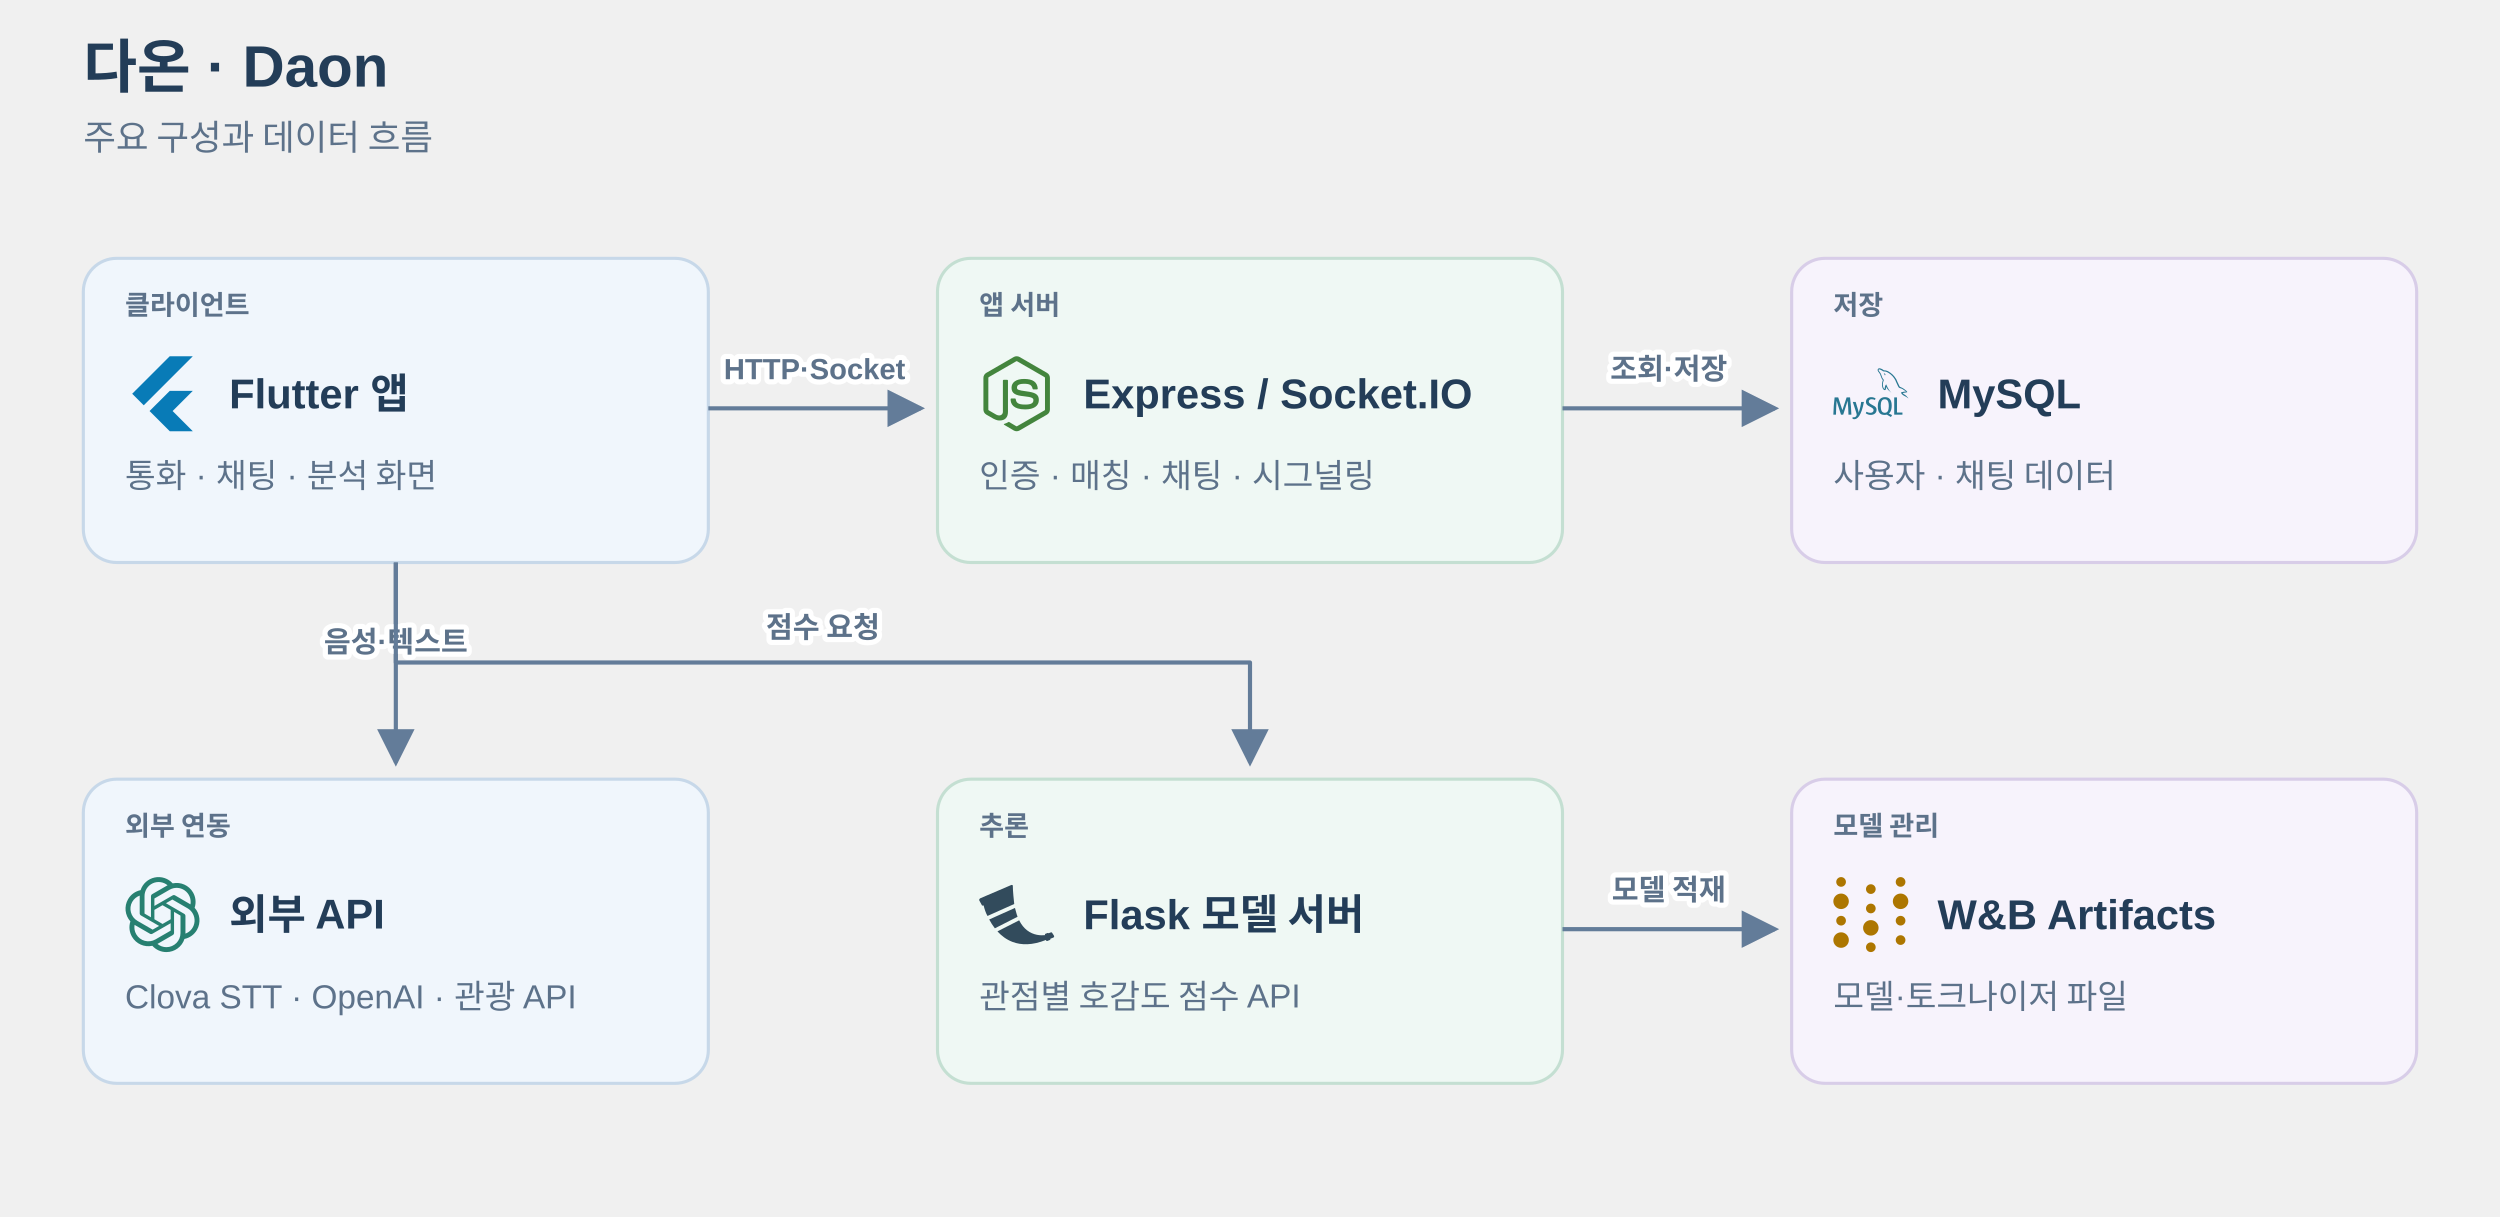
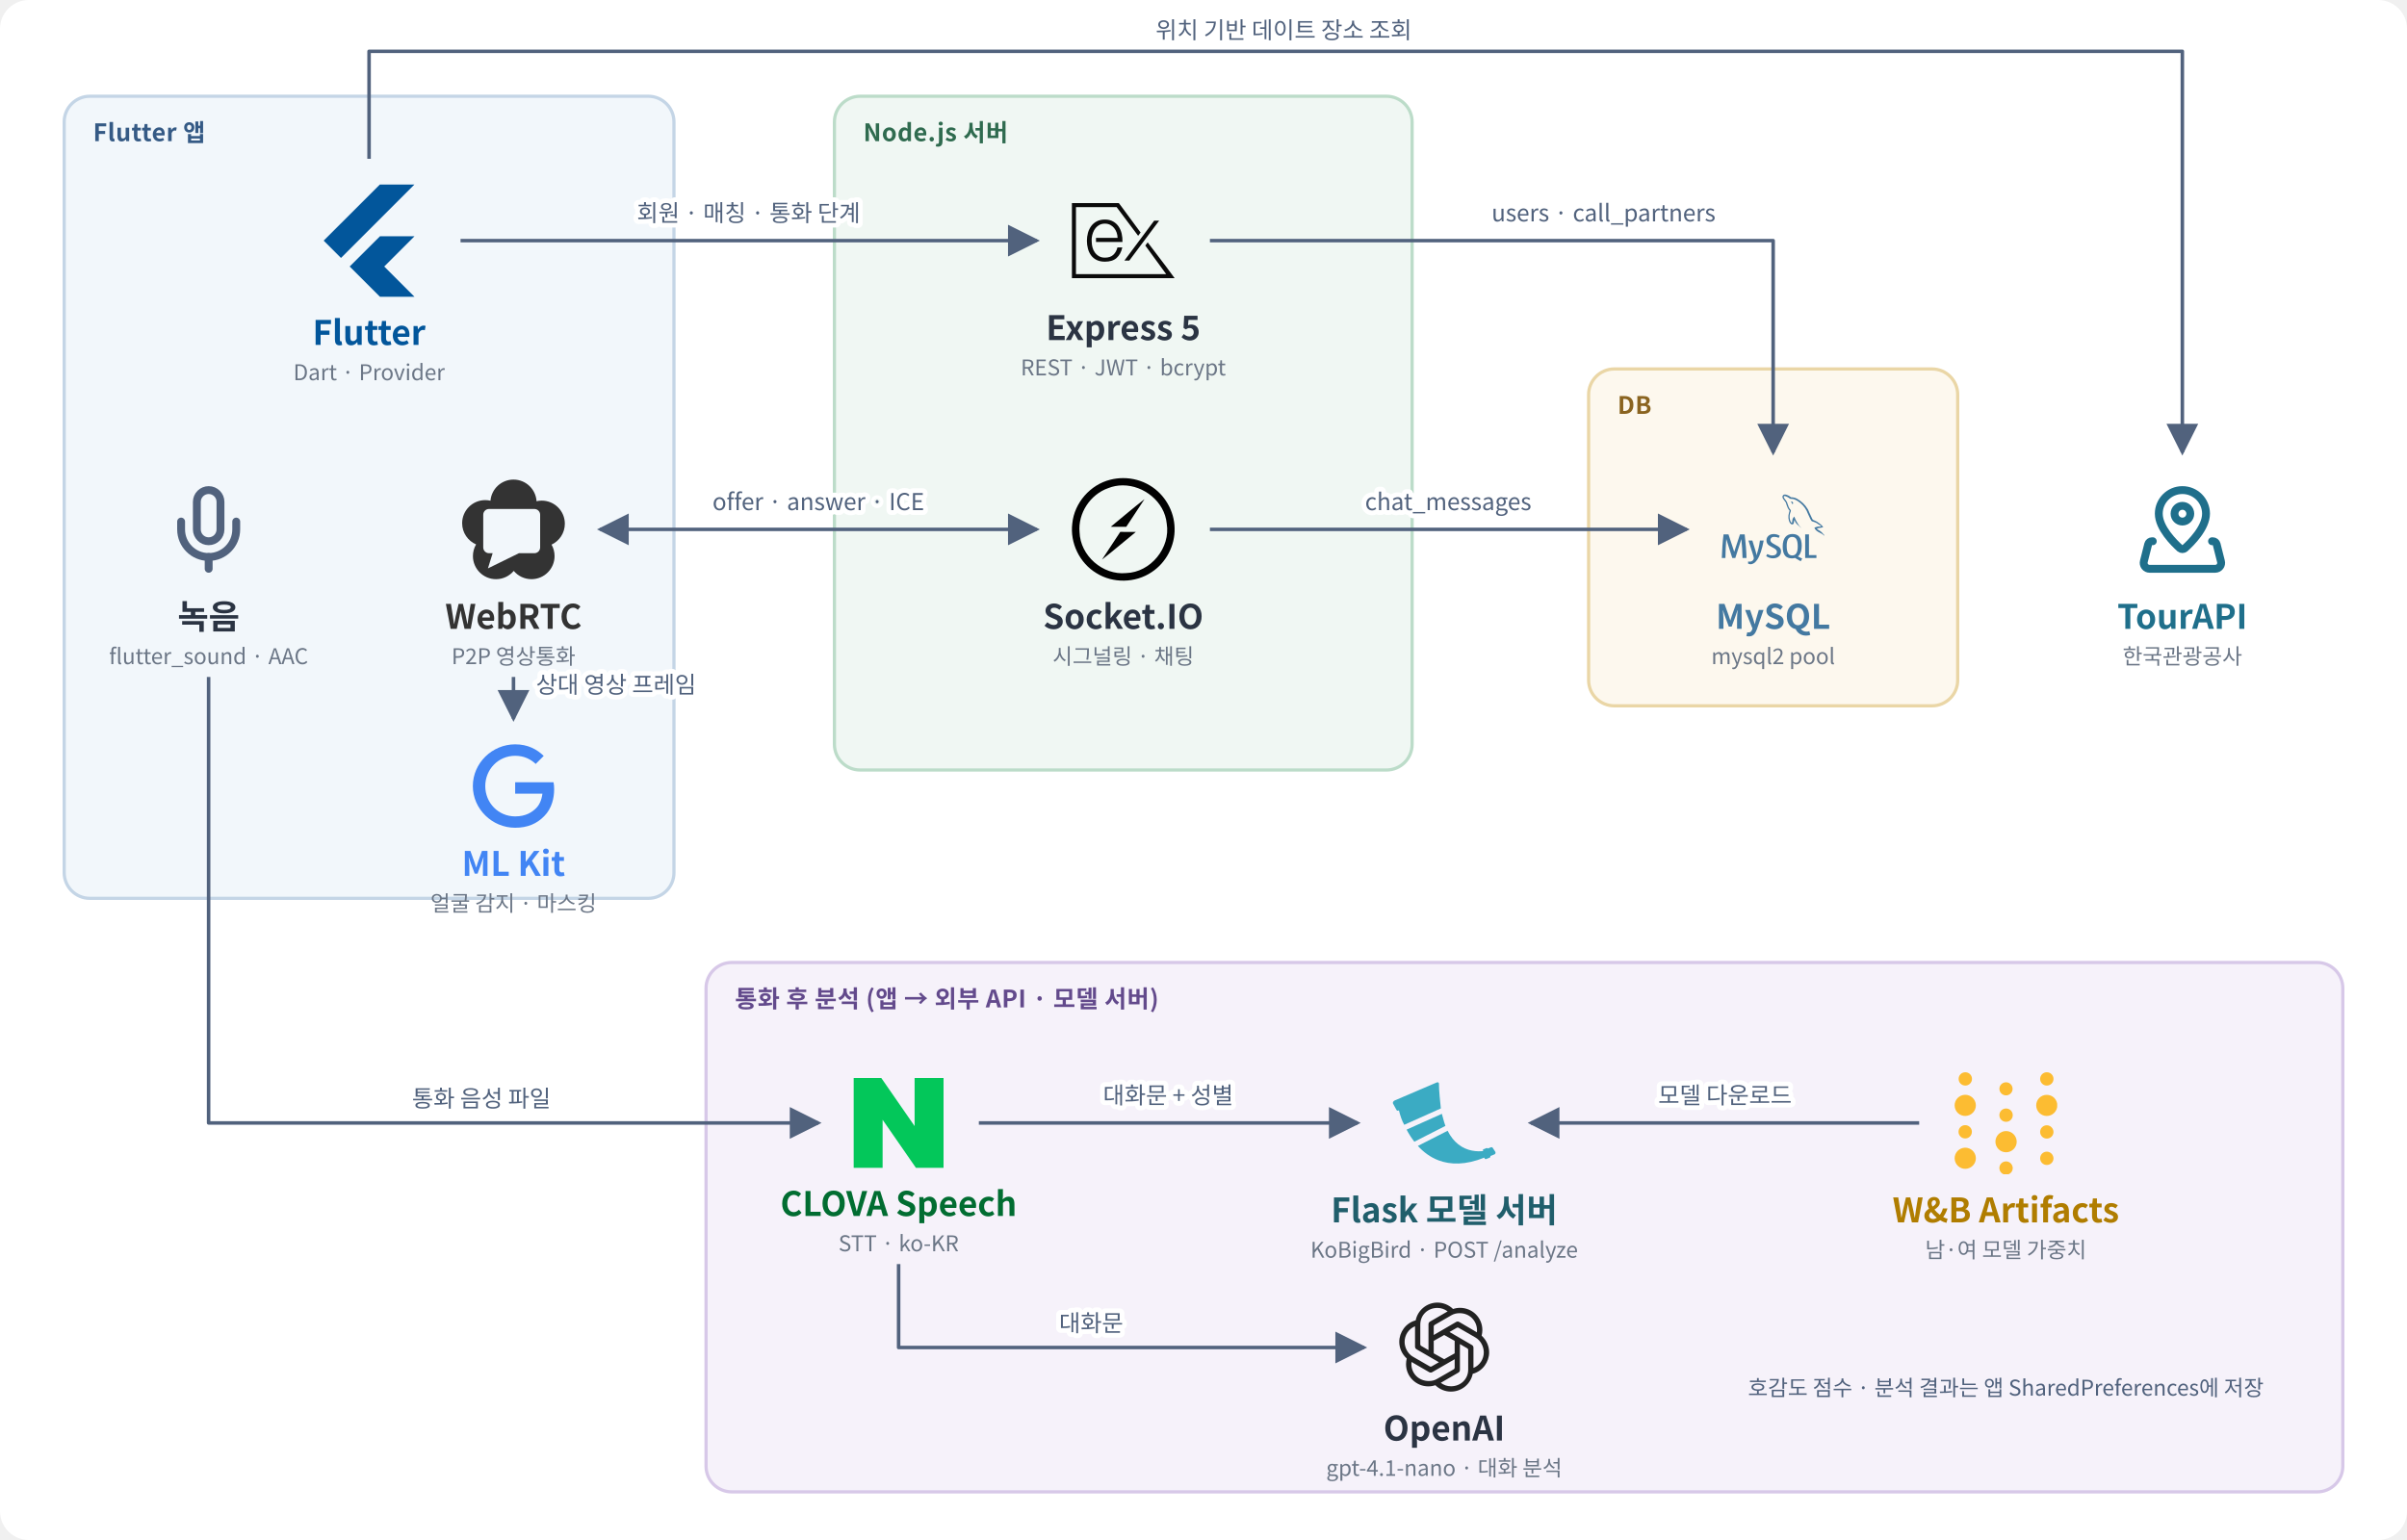
- <svg xmlns="http://www.w3.org/2000/svg" width="1200" height="584" viewBox="0 0 1200 584" role="img" aria-labelledby="title desc">
-   <style>text{font-family:"Apple SD Gothic Neo","Noto Sans KR","Malgun Gothic",Arial,sans-serif}</style>
+ <svg xmlns="http://www.w3.org/2000/svg" viewBox="0 0 1500 960" width="1500" height="960" font-family="Pretendard, 'Apple SD Gothic Neo', 'Noto Sans KR', 'Noto Sans CJK KR', 'Malgun Gothic', sans-serif">
  <defs>
-     <marker id="arrow" markerWidth="9" markerHeight="9" refX="8" refY="4.5" orient="auto">
-       <path d="M0 0L9 4.5L0 9Z" fill="#637C99" />
+     <marker id="ah" viewBox="0 0 10 10" refX="9" refY="5" markerWidth="9" markerHeight="9" orient="auto-start-reverse">
+       <path d="M0,0 L10,5 L0,10 z" fill="#51627d" />
    </marker>
  </defs>
-   <text x="40" y="42" font-size="28" font-weight="700" fill="#233D58">다온 · Daon</text>
-   <text x="40" y="72" font-size="17" fill="#5D728A">주요 구성과 데이터 흐름</text>
-   <rect x="40" y="124" width="300" height="146" rx="16" fill="#F0F6FC" stroke="#C7D8E9" stroke-width="1.5" />
-   <text x="60" y="151" font-size="13" font-weight="700" fill="#5D728A">클라이언트</text>
-   <g transform="translate(60 171) scale(1.5)" fill="#087BB7">
-     <path d="M14.314 0L2.3 12 6 15.7 21.684.013h-7.357zm.014 11.072L7.857 17.53l6.47 6.47H21.7l-6.46-6.468 6.46-6.46h-7.37z" />
+   <rect x="0" y="0" width="1500" height="960" rx="18" fill="#ffffff" />
+   <rect x="40" y="60" width="380" height="500" rx="16" fill="#f2f7fb" stroke="#c4d5e6" stroke-width="2" />
+   <text x="58" y="88" font-size="15" font-weight="700" fill="#355a85" letter-spacing="0.3">Flutter 앱</text>
+   <rect x="520" y="60" width="360" height="420" rx="16" fill="#f0f7f3" stroke="#bcdcc9" stroke-width="2" />
+   <text x="538" y="88" font-size="15" font-weight="700" fill="#2f6b4f" letter-spacing="0.3">Node.js 서버</text>
+   <rect x="990" y="230" width="230" height="210" rx="16" fill="#fdf8ee" stroke="#ead6a6" stroke-width="2" />
+   <text x="1008" y="258" font-size="15" font-weight="700" fill="#8a6420" letter-spacing="0.3">DB</text>
+   <rect x="440" y="600" width="1020" height="330" rx="16" fill="#f6f2fa" stroke="#d7c8e8" stroke-width="2" />
+   <text x="458" y="628" font-size="15" font-weight="700" fill="#634a8c" letter-spacing="0.3">통화 후 분석 (앱 → 외부 API · 모델 서버)</text>
+   <path d="M287.0,150.0 L646.0,150.0" fill="none" stroke="#51627d" stroke-width="2.2" stroke-linejoin="round" marker-end="url(#ah)" />
+   <path d="M374.0,330.0 L646.0,330.0" fill="none" stroke="#51627d" stroke-width="2.2" stroke-linejoin="round" marker-start="url(#ah)" marker-end="url(#ah)" />
+   <path d="M320.0,422.0 L320.0,448.0" fill="none" stroke="#51627d" stroke-width="2.2" stroke-linejoin="round" marker-end="url(#ah)" />
+   <path d="M754.0,150.0 L1105.0,150.0 L1105.0,282.0" fill="none" stroke="#51627d" stroke-width="2.2" stroke-linejoin="round" marker-end="url(#ah)" />
+   <path d="M754.0,330.0 L1051.0,330.0" fill="none" stroke="#51627d" stroke-width="2.2" stroke-linejoin="round" marker-end="url(#ah)" />
+   <path d="M230.0,99.0 L230.0,32.0 L1360.0,32.0 L1360.0,282.0" fill="none" stroke="#51627d" stroke-width="2.2" stroke-linejoin="round" marker-end="url(#ah)" />
+   <path d="M130.0,422.0 L130.0,700.0 L510.0,700.0" fill="none" stroke="#51627d" stroke-width="2.2" stroke-linejoin="round" marker-end="url(#ah)" />
+   <path d="M610.0,700.0 L846.0,700.0" fill="none" stroke="#51627d" stroke-width="2.2" stroke-linejoin="round" marker-end="url(#ah)" />
+   <path d="M560.0,788.0 L560.0,840.0 L850.0,840.0" fill="none" stroke="#51627d" stroke-width="2.2" stroke-linejoin="round" marker-end="url(#ah)" />
+   <path d="M1196.0,700.0 L954.0,700.0" fill="none" stroke="#51627d" stroke-width="2.2" stroke-linejoin="round" marker-end="url(#ah)" />
+   <g transform="translate(195.0,115.0) scale(2.9167)">
+     <path d="M14.314 0L2.3 12 6 15.7 21.684.013h-7.357zm.014 11.072L7.857 17.53l6.47 6.47H21.7l-6.46-6.468 6.46-6.46h-7.37z" fill="#02569B" />
  </g>
-   <text x="110" y="196" font-size="20" font-weight="700" fill="#233D58">Flutter 앱</text>
-   <text x="60" y="234" font-size="16" fill="#5D728A">통화 · 채팅 · 분석 화면</text>
-   <rect x="450" y="124" width="300" height="146" rx="16" fill="#EFF8F4" stroke="#C4DFD2" stroke-width="1.5" />
-   <text x="470" y="151" font-size="13" font-weight="700" fill="#5D728A">앱 서버</text>
-   <g transform="translate(470 171) scale(1.5)" fill="#43853D">
-     <path d="M11.998,24c-0.321,0-0.641-0.084-0.922-0.247l-2.936-1.737c-0.438-0.245-0.224-0.332-0.08-0.383 c0.585-0.203,0.703-0.25,1.328-0.604c0.065-0.037,0.151-0.023,0.218,0.017l2.256,1.339c0.082,0.045,0.197,0.045,0.272,0l8.795-5.076 c0.082-0.047,0.134-0.141,0.134-0.238V6.921c0-0.099-0.053-0.192-0.137-0.242l-8.791-5.072c-0.081-0.047-0.189-0.047-0.271,0 L3.075,6.68C2.99,6.729,2.936,6.825,2.936,6.921v10.15c0,0.097,0.054,0.189,0.139,0.235l2.409,1.392 c1.307,0.654,2.108-0.116,2.108-0.89V7.787c0-0.142,0.114-0.253,0.256-0.253h1.115c0.139,0,0.255,0.112,0.255,0.253v10.021 c0,1.745-0.95,2.745-2.604,2.745c-0.508,0-0.909,0-2.026-0.551L2.28,18.675c-0.57-0.329-0.922-0.945-0.922-1.604V6.921 c0-0.659,0.353-1.275,0.922-1.603l8.795-5.082c0.557-0.315,1.296-0.315,1.848,0l8.794,5.082c0.57,0.329,0.924,0.944,0.924,1.603 v10.15c0,0.659-0.354,1.273-0.924,1.604l-8.794,5.078C12.643,23.916,12.324,24,11.998,24z M19.099,13.993 c0-1.9-1.284-2.406-3.987-2.763c-2.731-0.361-3.009-0.548-3.009-1.187c0-0.528,0.235-1.233,2.258-1.233 c1.807,0,2.473,0.389,2.747,1.607c0.024,0.115,0.129,0.199,0.247,0.199h1.141c0.071,0,0.138-0.031,0.186-0.081 c0.048-0.054,0.074-0.123,0.067-0.196c-0.177-2.098-1.571-3.076-4.388-3.076c-2.508,0-4.004,1.058-4.004,2.833 c0,1.925,1.488,2.457,3.895,2.695c2.88,0.282,3.103,0.703,3.103,1.269c0,0.983-0.789,1.402-2.642,1.402 c-2.327,0-2.839-0.584-3.011-1.742c-0.02-0.124-0.126-0.215-0.253-0.215h-1.137c-0.141,0-0.254,0.112-0.254,0.253 c0,1.482,0.806,3.248,4.655,3.248C17.501,17.007,19.099,15.91,19.099,13.993z" />
+   <text x="230" y="215.0" text-anchor="middle" font-size="21" font-weight="700" fill="#02569B">Flutter</text>
+   <text x="230" y="237.0" text-anchor="middle" font-size="13.5" fill="#6b7686">Dart · Provider</text>
+   <svg x="100.6" y="300.6" width="58.88" height="58.88" viewBox="0 0 24 24" fill="none" stroke="#51627d" stroke-width="2" stroke-linecap="round" stroke-linejoin="round">
+     <path d="M12 19v3" />
+     <path d="M19 10v2a7 7 0 0 1-14 0v-2" />
+     <rect x="9" y="2" width="6" height="13" rx="3" />
+   </svg>
+   <text x="130" y="392.0" text-anchor="middle" font-size="21" font-weight="700" fill="#2b3443">녹음</text>
+   <text x="130" y="414.0" text-anchor="middle" font-size="13.5" fill="#6b7686">flutter_sound · AAC</text>
+   <g transform="translate(288.0,298.0) scale(2.6667)">
+     <path d="M12.0.36c-2.827 0-5.146 2.173-5.379 4.94a5.412 5.412 0 00-1.221-.14C2.418 5.16 0 7.578 0 10.56c0 2.22 1.341 4.127 3.257 4.957a5.373 5.373 0 00-.737 2.723c0 2.982 2.417 5.4 5.4 5.4 1.663 0 3.149-.752 4.14-1.934.991 1.182 2.477 1.934 4.14 1.934 2.983 0 5.4-2.418 5.4-5.4 0-.972-.258-1.883-.707-2.671C22.728 14.707 24 12.842 24 10.68c0-2.982-2.417-5.401-5.4-5.401-.417 0-.822.049-1.212.138C17.211 2.595 14.867.36 12.0.36zm-5.717 6.868h10.592c.746 0 1.352.605 1.352 1.349v7.646c0 .744-.606 1.348-1.352 1.348h-3.608l-7.24 3.549 1.101-3.549h-.845c-.746 0-1.352-.604-1.352-1.348V8.577c0-.744.606-1.349 1.352-1.349Z" fill="#333333" />
  </g>
-   <text x="520" y="196" font-size="20" font-weight="700" fill="#233D58">Express / Socket.IO</text>
-   <text x="470" y="234" font-size="16" fill="#5D728A">인증 · 매칭 · 채팅 · 시그널링</text>
-   <rect x="860" y="124" width="300" height="146" rx="16" fill="#F7F3FC" stroke="#D8CDE8" stroke-width="1.5" />
-   <text x="880" y="151" font-size="13" font-weight="700" fill="#5D728A">저장</text>
-   <g transform="translate(880 171) scale(1.5)" fill="#287792">
-     <path d="M16.405 5.501c-.115 0-.193.014-.274.033v.013h.014c.054.104.146.18.214.273.054.107.1.214.154.32l.014-.015c.094-.066.14-.172.14-.333-.04-.047-.046-.094-.08-.14-.04-.067-.126-.1-.18-.153zM5.77 18.695h-.927a50.854 50.854 0 00-.27-4.41h-.008l-1.41 4.41H2.45l-1.4-4.41h-.01a72.892 72.892 0 00-.195 4.41H0c.055-1.966.192-3.81.41-5.53h1.15l1.335 4.064h.008l1.347-4.064h1.095c.242 2.015.384 3.86.428 5.53zm4.017-4.08c-.378 2.045-.876 3.533-1.492 4.46-.482.716-1.01 1.073-1.583 1.073-.153 0-.34-.046-.566-.138v-.494c.11.017.24.026.386.026.268 0 .483-.075.647-.222.197-.18.295-.382.295-.605 0-.155-.077-.47-.23-.944L6.23 14.615h.91l.727 2.36c.164.536.233.91.205 1.123.4-1.064.678-2.227.835-3.483zm12.325 4.08h-2.63v-5.53h.885v4.85h1.745zm-3.32.135l-1.016-.5c.09-.076.177-.158.255-.25.433-.506.648-1.258.648-2.253 0-1.83-.718-2.746-2.155-2.746-.704 0-1.254.232-1.65.697-.43.508-.646 1.256-.646 2.245 0 .972.19 1.686.574 2.14.35.41.877.615 1.583.615.264 0 .506-.033.725-.098l1.325.772.36-.622zM15.5 17.588c-.225-.36-.337-.94-.337-1.736 0-1.393.424-2.09 1.27-2.09.443 0 .77.167.977.5.224.362.336.936.336 1.723 0 1.404-.424 2.108-1.27 2.108-.445 0-.77-.167-.978-.5zm-1.658-.425c0 .47-.172.856-.516 1.156-.344.3-.803.45-1.384.45-.543 0-1.064-.172-1.573-.515l.237-.476c.438.22.833.328 1.19.328.332 0 .593-.073.783-.22a.754.754 0 00.3-.615c0-.33-.23-.61-.648-.845-.388-.213-1.163-.657-1.163-.657-.422-.307-.632-.636-.632-1.177 0-.45.157-.81.47-1.085.315-.278.72-.415 1.22-.415.512 0 .98.136 1.4.41l-.213.476a2.726 2.726 0 00-1.064-.23c-.283 0-.502.068-.654.206a.685.685 0 00-.248.524c0 .328.234.61.666.85.393.215 1.187.67 1.187.67.433.305.648.63.648 1.168zm9.382-5.852c-.535-.014-.95.04-1.297.188-.1.04-.26.04-.274.167.055.053.063.14.11.214.08.134.218.313.346.407.14.11.28.216.427.31.26.16.555.255.81.416.145.094.293.213.44.313.073.05.12.14.214.172v-.02c-.046-.06-.06-.147-.105-.214-.067-.067-.134-.127-.2-.193a3.223 3.223 0 00-.695-.675c-.214-.146-.682-.35-.77-.595l-.013-.014c.146-.013.32-.066.46-.106.227-.06.435-.047.67-.106.106-.027.213-.06.32-.094v-.06c-.12-.12-.21-.283-.334-.395a8.867 8.867 0 00-1.104-.823c-.21-.134-.476-.22-.697-.334-.08-.04-.214-.06-.26-.127-.12-.146-.19-.34-.275-.514a17.69 17.69 0 01-.547-1.163c-.12-.262-.193-.523-.34-.763-.69-1.137-1.437-1.826-2.586-2.5-.247-.14-.543-.2-.856-.274-.167-.008-.334-.02-.5-.027-.11-.047-.216-.174-.31-.235-.38-.24-1.364-.76-1.644-.072-.18.434.267.862.422 1.082.115.153.26.328.34.5.047.116.06.235.107.356.106.294.207.622.347.897.073.14.153.287.247.413.054.073.146.107.167.227-.094.136-.1.334-.154.5-.24.757-.146 1.693.194 2.25.107.166.362.534.703.393.3-.12.234-.5.32-.835.02-.08.007-.133.048-.187v.015c.094.188.188.367.274.555.206.328.566.668.867.895.16.12.287.328.487.402v-.02h-.015c-.043-.058-.1-.086-.154-.133a3.445 3.445 0 01-.35-.4 8.76 8.76 0 01-.747-1.218c-.11-.21-.202-.436-.29-.643-.04-.08-.04-.2-.107-.24-.1.146-.247.273-.32.453-.127.288-.14.642-.188 1.01-.027.007-.014 0-.027.014-.214-.052-.287-.274-.367-.46-.2-.475-.233-1.238-.06-1.785.047-.14.247-.582.167-.716-.042-.127-.174-.2-.247-.303a2.478 2.478 0 01-.24-.427c-.16-.374-.24-.788-.414-1.162-.08-.173-.22-.354-.334-.513-.127-.18-.267-.307-.368-.52-.033-.073-.08-.194-.027-.274.014-.054.042-.075.094-.09.088-.072.335.022.422.062.247.1.455.194.662.334.094.066.195.193.315.226h.14c.214.047.455.014.655.073.355.114.675.28.962.46a5.953 5.953 0 012.085 2.286c.08.154.115.295.188.455.14.33.313.663.455.982.14.315.275.636.476.897.1.14.502.213.682.286.133.06.34.115.46.188.23.14.454.3.67.454.11.076.443.243.463.378z" />
+   <text x="320" y="392.0" text-anchor="middle" font-size="21" font-weight="700" fill="#333333">WebRTC</text>
+   <text x="320" y="414.0" text-anchor="middle" font-size="13.5" fill="#6b7686">P2P 영상통화</text>
+   <g transform="translate(294.0,464.0) scale(2.1667)">
+     <path d="M12.48 10.92v3.28h7.84c-.24 1.84-.853 3.187-1.787 4.133-1.147 1.147-2.933 2.4-6.053 2.4-4.827 0-8.6-3.893-8.6-8.72s3.773-8.72 8.6-8.72c2.6 0 4.507 1.027 5.907 2.347l2.307-2.307C18.747 1.44 16.133 0 12.48 0 5.867 0 .307 5.387.307 12s5.56 12 12.173 12c3.573 0 6.267-1.173 8.373-3.36 2.16-2.16 2.84-5.213 2.84-7.667 0-.76-.053-1.467-.173-2.053H12.48z" fill="#4285F4" />
  </g>
-   <text x="930" y="196" font-size="20" font-weight="700" fill="#233D58">MySQL</text>
-   <text x="880" y="234" font-size="16" fill="#5D728A">사용자 · 채팅 데이터</text>
-   <rect x="40" y="374" width="300" height="146" rx="16" fill="#F0F6FC" stroke="#C7D8E9" stroke-width="1.5" />
-   <text x="60" y="401" font-size="13" font-weight="700" fill="#5D728A">외부 연동</text>
-   <g transform="translate(60 421) scale(1.5)" fill="#278071">
-     <path d="M22.282 9.821a5.985 5.985 0 0 0-.516-4.911 6.046 6.046 0 0 0-6.51-2.9A6.065 6.065 0 0 0 4.981 4.182a5.985 5.985 0 0 0-3.998 2.9 6.046 6.046 0 0 0 .743 7.097 5.98 5.98 0 0 0 .511 4.911 6.051 6.051 0 0 0 6.515 2.9A5.985 5.985 0 0 0 13.26 24a6.056 6.056 0 0 0 5.772-4.206 5.989 5.989 0 0 0 3.998-2.9 6.056 6.056 0 0 0-.748-7.073zm-9.022 12.608a4.476 4.476 0 0 1-2.876-1.041l.142-.08 4.778-2.758a.795.795 0 0 0 .393-.681v-6.737l2.02 1.169a.071.071 0 0 1 .038.052v5.583a4.504 4.504 0 0 1-4.495 4.494zm-9.661-4.125a4.471 4.471 0 0 1-.535-3.014l.142.085 4.783 2.758a.771.771 0 0 0 .781 0l5.843-3.369v2.332a.08.08 0 0 1-.033.061L9.74 19.95a4.499 4.499 0 0 1-6.141-1.646zM2.341 7.896a4.485 4.485 0 0 1 2.365-1.973V11.6a.766.766 0 0 0 .388.676l5.814 3.354-2.02 1.169a.076.076 0 0 1-.071 0l-4.83-2.787A4.504 4.504 0 0 1 2.341 7.872zm16.596 3.856L13.104 8.364 15.119 7.2a.076.076 0 0 1 .071 0l4.83 2.791a4.494 4.494 0 0 1-.676 8.104v-5.677a.79.79 0 0 0-.407-.667zm2.011-3.023l-.142-.085-4.774-2.782a.776.776 0 0 0-.785 0L9.409 9.23V6.897a.066.066 0 0 1 .028-.061l4.83-2.787a4.499 4.499 0 0 1 6.68 4.66zM8.306 12.863l-2.02-1.164a.08.08 0 0 1-.038-.057V6.074a4.499 4.499 0 0 1 7.376-3.454l-.142.081L8.704 5.459a.795.795 0 0 0-.393.681zm1.098-2.365l2.602-1.5 2.607 1.5v2.999l-2.597 1.5-2.607-1.5Z" />
+   <text x="320" y="546.0" text-anchor="middle" font-size="21" font-weight="700" fill="#4285F4">ML Kit</text>
+   <text x="320" y="568.0" text-anchor="middle" font-size="13.5" fill="#6b7686">얼굴 감지 · 마스킹</text>
+   <g transform="translate(668.0,118.0) scale(2.6667)">
+     <path d="M12.262 16.666h1.146l6.975-9.325H19.22zm9.778 1.441v.004l-4.334-5.706-.557.74 4.873 6.682H.945V4.173h9.505l5.026 6.7.574-.772-4.374-5.928h.003l-.719-.945H0v17.544h24zM10.917 8.705a3.8 3.8 0 0 0-1.292-1.183q-.796-.45-1.916-.45c-.746 0-1.37.14-1.906.424a3.76 3.76 0 0 0-1.31 1.12 4.9 4.9 0 0 0-.75 1.581 7.17 7.17 0 0 0 0 3.696c.148.567.402 1.101.75 1.573a3.5 3.5 0 0 0 1.31 1.066q.803.39 1.906.389 1.77 0 2.739-.868.966-.867 1.328-2.457h-1.139q-.271 1.084-.977 1.734-.704.651-1.952.65-.812 0-1.392-.342a3.1 3.1 0 0 1-.957-.869 3.5 3.5 0 0 1-.551-1.182 5 5 0 0 1-.17-1.133 9 9 0 0 0-.015-.286 4.5 4.5 0 0 1 .015-.829c.047-.418.147-.83.296-1.223A3.7 3.7 0 0 1 5.54 9.05a2.9 2.9 0 0 1 .922-.742q.541-.28 1.246-.28c.47 0 .869.093 1.23.28q.541.281.922.742.379.461.587 1.057t.225 1.246H5.625l.004.957h6.182a7.3 7.3 0 0 0-.18-1.924 4.9 4.9 0 0 0-.715-1.68z" fill="#0A0A0A" />
  </g>
-   <text x="110" y="446" font-size="20" font-weight="700" fill="#233D58">외부 API</text>
-   <text x="60" y="484" font-size="16" fill="#5D728A">Clova STT · OpenAI · 관광 API</text>
-   <rect x="450" y="374" width="300" height="146" rx="16" fill="#EFF8F4" stroke="#C4DFD2" stroke-width="1.5" />
-   <text x="470" y="401" font-size="13" font-weight="700" fill="#5D728A">추론</text>
-   <g transform="translate(470 421) scale(1.5)" fill="#324B5C">
-     <path d="M10.773 2.878c-.013 1.434.322 4.624.445 5.734l-8.558 3.83c-.56-.959-.98-2.304-1.237-3.38l-.06.027c-.205.09-.406.053-.494-.088l-.011-.018-.82-1.506c-.058-.105-.05-.252.024-.392a.78.78 0 0 1 .358-.331l9.824-4.207c.146-.064.299-.063.4.004.106.062.127.128.13.327Zm.68 7c.523 1.97.675 2.412.832 2.818l-7.263 3.7a19.35 19.35 0 0 1-1.81-2.83l8.24-3.689Zm12.432 8.786h.003c.283.402-.047.657-.153.698l-.947.37c.037.125.035.319-.217.414l-.736.287c-.229.09-.398-.059-.42-.2l-.025-.125c-4.427 1.784-7.94 1.685-10.696.647-1.981-.745-3.576-1.983-4.846-3.379l6.948-3.54c.721 1.431 1.586 2.454 2.509 3.178 2.086 1.638 4.415 1.712 5.793 1.563l-.047-.233c-.015-.077.007-.135.086-.165l.734-.288a.302.302 0 0 1 .342.086l.748-.288a.306.306 0 0 1 .341.086l.583.89Z" />
+   <text x="700" y="212.0" text-anchor="middle" font-size="21" font-weight="700" fill="#2b3443">Express 5</text>
+   <text x="700" y="234.0" text-anchor="middle" font-size="13.5" fill="#6b7686">REST · JWT · bcrypt</text>
+   <g transform="translate(668.0,298.0) scale(2.6667)">
+     <path d="M11.936.014a12.169 12.169 0 00-2.975.378C4.282 1.555.568 5.794.092 10.601c-.59 4.549 1.708 9.286 5.644 11.634 3.861 2.418 9.093 2.32 12.873-.223 3.397-2.206 5.512-6.228 5.386-10.284-.058-4.016-2.31-7.917-5.759-9.98C16.354.588 14.143.005 11.936.014zm-.063 1.696c4.945-.007 9.789 3.814 10.281 8.925.945 5.66-3.753 11.412-9.488 11.579-5.454.544-10.725-4.08-10.88-9.557-.407-4.434 2.516-8.835 6.698-10.3a9.113 9.113 0 013.388-.647zm5.091 3.225c-2.687 2.085-5.26 4.308-7.889 6.457 1.203.017 2.412.016 3.621.01 1.41-2.165 2.859-4.301 4.268-6.467zm-5.665 7.654c-1.41 2.166-2.86 4.309-4.27 6.474 2.693-2.08 5.255-4.32 7.902-6.456a255.413 255.413 0 00-3.632-.018z" fill="#010101" />
  </g>
-   <text x="520" y="446" font-size="20" font-weight="700" fill="#233D58">Flask 모델 서버</text>
-   <text x="470" y="484" font-size="16" fill="#5D728A">관점별 호감도 점수 API</text>
-   <rect x="860" y="374" width="300" height="146" rx="16" fill="#F7F3FC" stroke="#D8CDE8" stroke-width="1.5" />
-   <text x="880" y="401" font-size="13" font-weight="700" fill="#5D728A">모델 관리</text>
-   <g transform="translate(880 421) scale(1.5)" fill="#AD7600">
-     <path d="M2.48 0a1.55 1.55 0 1 0 0 3.1 1.55 1.55 0 0 0 0-3.1zm19.04 0a1.55 1.55 0 1 0 0 3.101 1.55 1.55 0 0 0 0-3.101zM12 2.295a1.55 1.55 0 1 0 0 3.1 1.55 1.55 0 0 0 0-3.1zM2.48 5.272a2.48 2.48 0 1 0 0 4.96 2.48 2.48 0 0 0 0-4.96zm19.04 0a2.48 2.48 0 1 0 0 4.96 2.48 2.48 0 0 0 0-4.96zM12 8.496a1.55 1.55 0 1 0 0 3.1 1.55 1.55 0 0 0 0-3.1zm-9.52 3.907a1.55 1.55 0 1 0 0 3.1 1.55 1.55 0 0 0 0-3.1zm19.04 0a1.55 1.55 0 1 0 0 3.102 1.55 1.55 0 0 0 0-3.102zM12 13.767a2.48 2.48 0 1 0 0 4.962 2.48 2.48 0 0 0 0-4.962zm-9.52 3.907a2.48 2.48 0 1 0 .001 4.962 2.48 2.48 0 0 0 0-4.962zm19.04.93a1.55 1.55 0 1 0 0 3.102 1.55 1.55 0 0 0 0-3.101zM12 20.9a1.55 1.55 0 1 0 0 3.1 1.55 1.55 0 0 0 0-3.1Z" />
+   <text x="700" y="392.0" text-anchor="middle" font-size="21" font-weight="700" fill="#2b3443">Socket.IO</text>
+   <text x="700" y="414.0" text-anchor="middle" font-size="13.5" fill="#6b7686">시그널링 · 채팅</text>
+   <g transform="translate(1073.0,298.0) scale(2.6667)">
+     <path d="M16.405 5.501c-.115 0-.193.014-.274.033v.013h.014c.054.104.146.18.214.273.054.107.1.214.154.32l.014-.015c.094-.066.14-.172.14-.333-.04-.047-.046-.094-.08-.14-.04-.067-.126-.1-.18-.153zM5.77 18.695h-.927a50.854 50.854 0 00-.27-4.41h-.008l-1.41 4.41H2.45l-1.4-4.41h-.01a72.892 72.892 0 00-.195 4.41H0c.055-1.966.192-3.81.41-5.53h1.15l1.335 4.064h.008l1.347-4.064h1.095c.242 2.015.384 3.86.428 5.53zm4.017-4.08c-.378 2.045-.876 3.533-1.492 4.46-.482.716-1.01 1.073-1.583 1.073-.153 0-.34-.046-.566-.138v-.494c.11.017.24.026.386.026.268 0 .483-.075.647-.222.197-.18.295-.382.295-.605 0-.155-.077-.47-.23-.944L6.23 14.615h.91l.727 2.36c.164.536.233.91.205 1.123.4-1.064.678-2.227.835-3.483zm12.325 4.08h-2.63v-5.53h.885v4.85h1.745zm-3.32.135l-1.016-.5c.09-.076.177-.158.255-.25.433-.506.648-1.258.648-2.253 0-1.83-.718-2.746-2.155-2.746-.704 0-1.254.232-1.65.697-.43.508-.646 1.256-.646 2.245 0 .972.19 1.686.574 2.14.35.41.877.615 1.583.615.264 0 .506-.033.725-.098l1.325.772.36-.622zM15.5 17.588c-.225-.36-.337-.94-.337-1.736 0-1.393.424-2.09 1.27-2.09.443 0 .77.167.977.5.224.362.336.936.336 1.723 0 1.404-.424 2.108-1.27 2.108-.445 0-.77-.167-.978-.5zm-1.658-.425c0 .47-.172.856-.516 1.156-.344.3-.803.45-1.384.45-.543 0-1.064-.172-1.573-.515l.237-.476c.438.22.833.328 1.19.328.332 0 .593-.073.783-.22a.754.754 0 00.3-.615c0-.33-.23-.61-.648-.845-.388-.213-1.163-.657-1.163-.657-.422-.307-.632-.636-.632-1.177 0-.45.157-.81.47-1.085.315-.278.72-.415 1.22-.415.512 0 .98.136 1.4.41l-.213.476a2.726 2.726 0 00-1.064-.23c-.283 0-.502.068-.654.206a.685.685 0 00-.248.524c0 .328.234.61.666.85.393.215 1.187.67 1.187.67.433.305.648.63.648 1.168zm9.382-5.852c-.535-.014-.95.04-1.297.188-.1.04-.26.04-.274.167.055.053.063.14.11.214.08.134.218.313.346.407.14.11.28.216.427.31.26.16.555.255.81.416.145.094.293.213.44.313.073.05.12.14.214.172v-.02c-.046-.06-.06-.147-.105-.214-.067-.067-.134-.127-.2-.193a3.223 3.223 0 00-.695-.675c-.214-.146-.682-.35-.77-.595l-.013-.014c.146-.013.32-.066.46-.106.227-.06.435-.047.67-.106.106-.027.213-.06.32-.094v-.06c-.12-.12-.21-.283-.334-.395a8.867 8.867 0 00-1.104-.823c-.21-.134-.476-.22-.697-.334-.08-.04-.214-.06-.26-.127-.12-.146-.19-.34-.275-.514a17.69 17.69 0 01-.547-1.163c-.12-.262-.193-.523-.34-.763-.69-1.137-1.437-1.826-2.586-2.5-.247-.14-.543-.2-.856-.274-.167-.008-.334-.02-.5-.027-.11-.047-.216-.174-.31-.235-.38-.24-1.364-.76-1.644-.072-.18.434.267.862.422 1.082.115.153.26.328.34.5.047.116.06.235.107.356.106.294.207.622.347.897.073.14.153.287.247.413.054.073.146.107.167.227-.094.136-.1.334-.154.5-.24.757-.146 1.693.194 2.25.107.166.362.534.703.393.3-.12.234-.5.32-.835.02-.08.007-.133.048-.187v.015c.094.188.188.367.274.555.206.328.566.668.867.895.16.12.287.328.487.402v-.02h-.015c-.043-.058-.1-.086-.154-.133a3.445 3.445 0 01-.35-.4 8.76 8.76 0 01-.747-1.218c-.11-.21-.202-.436-.29-.643-.04-.08-.04-.2-.107-.24-.1.146-.247.273-.32.453-.127.288-.14.642-.188 1.01-.027.007-.014 0-.027.014-.214-.052-.287-.274-.367-.46-.2-.475-.233-1.238-.06-1.785.047-.14.247-.582.167-.716-.042-.127-.174-.2-.247-.303a2.478 2.478 0 01-.24-.427c-.16-.374-.24-.788-.414-1.162-.08-.173-.22-.354-.334-.513-.127-.18-.267-.307-.368-.52-.033-.073-.08-.194-.027-.274.014-.054.042-.075.094-.09.088-.072.335.022.422.062.247.1.455.194.662.334.094.066.195.193.315.226h.14c.214.047.455.014.655.073.355.114.675.28.962.46a5.953 5.953 0 012.085 2.286c.08.154.115.295.188.455.14.33.313.663.455.982.14.315.275.636.476.897.1.14.502.213.682.286.133.06.34.115.46.188.23.14.454.3.67.454.11.076.443.243.463.378z" fill="#4479A1" />
  </g>
-   <text x="930" y="446" font-size="20" font-weight="700" fill="#233D58">W&amp;B Artifacts</text>
-   <text x="880" y="484" font-size="16" fill="#5D728A">모델·토크나이저 파일</text>
-   <path d="M340,196 L442,196" fill="none" stroke="#637C99" stroke-width="2" stroke-linejoin="round" marker-end="url(#arrow)" />
-   <text x="391.0" y="182" text-anchor="middle" font-size="14" font-weight="600" fill="#5D728A" stroke="#FFFFFF" stroke-width="5" paint-order="stroke" stroke-linejoin="round">HTTP·Socket</text>
-   <path d="M750,196 L852,196" fill="none" stroke="#637C99" stroke-width="2" stroke-linejoin="round" marker-end="url(#arrow)" />
-   <text x="801.0" y="182" text-anchor="middle" font-size="14" font-weight="600" fill="#5D728A" stroke="#FFFFFF" stroke-width="5" paint-order="stroke" stroke-linejoin="round">조회·저장</text>
-   <path d="M190,270 L190,366" fill="none" stroke="#637C99" stroke-width="2" stroke-linejoin="round" marker-end="url(#arrow)" />
-   <text x="190" y="313.0" text-anchor="middle" font-size="14" font-weight="600" fill="#5D728A" stroke="#FFFFFF" stroke-width="5" paint-order="stroke" stroke-linejoin="round">음성·텍스트</text>
-   <path d="M190,270 L190,318.0 L600,318.0 L600,366" fill="none" stroke="#637C99" stroke-width="2" stroke-linejoin="round" marker-end="url(#arrow)" />
-   <text x="395.0" y="306.0" text-anchor="middle" font-size="14" font-weight="600" fill="#5D728A" stroke="#FFFFFF" stroke-width="5" paint-order="stroke" stroke-linejoin="round">점수 요청</text>
-   <path d="M750,446 L852,446" fill="none" stroke="#637C99" stroke-width="2" stroke-linejoin="round" marker-end="url(#arrow)" />
-   <text x="801.0" y="432" text-anchor="middle" font-size="14" font-weight="600" fill="#5D728A" stroke="#FFFFFF" stroke-width="5" paint-order="stroke" stroke-linejoin="round">모델 적재</text>
+   <text x="1105" y="392.0" text-anchor="middle" font-size="21" font-weight="700" fill="#4479A1">MySQL</text>
+   <text x="1105" y="414.0" text-anchor="middle" font-size="13.5" fill="#6b7686">mysql2 pool</text>
+   <svg x="1330.6" y="300.6" width="58.88" height="58.88" viewBox="0 0 24 24" fill="none" stroke="#1f6f8b" stroke-width="2" stroke-linecap="round" stroke-linejoin="round">
+     <path d="M18 8c0 3.613-3.869 7.429-5.393 8.795a1 1 0 01-1.214 0C9.87 15.429 6 11.613 6 8a6 6 0 0112 0" />
+     <path d="M4.474 15h-.197a1 1 0 00-.969.753l-1.097 4.35a1.5 1.5 0 001.444 1.898L20.344 22a1.5 1.5 0 001.446-1.897l-1.098-4.35a1 1 0 00-.969-.753h-.197" />
+     <circle cx="12" cy="8" r="2" />
+   </svg>
+   <text x="1360" y="392.0" text-anchor="middle" font-size="21" font-weight="700" fill="#1f6f8b">TourAPI</text>
+   <text x="1360" y="414.0" text-anchor="middle" font-size="13.5" fill="#6b7686">한국관광공사</text>
+   <g transform="translate(532.0,672.0) scale(2.3333)">
+     <path d="M16.273 12.845 7.376 0H0v24h7.726V11.156L16.624 24H24V0h-7.727v12.845Z" fill="#03C75A" />
+   </g>
+   <text x="560" y="758.0" text-anchor="middle" font-size="21" font-weight="700" fill="#016d31">CLOVA Speech</text>
+   <text x="560" y="780.0" text-anchor="middle" font-size="13.5" fill="#6b7686">STT · ko-KR</text>
+   <svg x="872.0" y="812.0" width="56" height="56" viewBox="0 0 24 24" fill="#222" fill-rule="evenodd">
+     <path d="M9.205 8.658v-2.26c0-.19.072-.333.238-.428l4.543-2.616c.619-.357 1.356-.523 2.117-.523 2.854 0 4.662 2.212 4.662 4.566 0 .167 0 .357-.024.547l-4.71-2.759a.797.797 0 00-.856 0l-5.97 3.473zm10.609 8.8V12.06c0-.333-.143-.57-.429-.737l-5.97-3.473 1.95-1.118a.433.433 0 01.476 0l4.543 2.617c1.309.76 2.189 2.378 2.189 3.948 0 1.808-1.07 3.473-2.76 4.163zM7.802 12.703l-1.95-1.142c-.167-.095-.239-.238-.239-.428V5.899c0-2.545 1.95-4.472 4.591-4.472 1 0 1.927.333 2.712.928L8.23 5.067c-.285.166-.428.404-.428.737v6.898zM12 15.128l-2.795-1.57v-3.33L12 8.658l2.795 1.57v3.33L12 15.128zm1.796 7.23c-1 0-1.927-.332-2.712-.927l4.686-2.712c.285-.166.428-.404.428-.737v-6.898l1.974 1.142c.167.095.238.238.238.428v5.233c0 2.545-1.974 4.472-4.614 4.472zm-5.637-5.303l-4.544-2.617c-1.308-.761-2.188-2.378-2.188-3.948A4.482 4.482 0 014.21 6.327v5.423c0 .333.143.571.428.738l5.947 3.449-1.95 1.118a.432.432 0 01-.476 0zm-.262 3.9c-2.688 0-4.662-2.021-4.662-4.519 0-.19.024-.38.047-.57l4.686 2.71c.286.167.571.167.856 0l5.97-3.448v2.26c0 .19-.07.333-.237.428l-4.543 2.616c-.619.357-1.356.523-2.117.523zm5.899 2.83a5.947 5.947 0 005.827-4.756C22.287 18.339 24 15.84 24 13.296c0-1.665-.713-3.282-1.998-4.448.119-.5.19-.999.19-1.498 0-3.401-2.759-5.947-5.946-5.947-.642 0-1.26.095-1.88.31A5.962 5.962 0 0010.205 0a5.947 5.947 0 00-5.827 4.757C1.713 5.447 0 7.945 0 10.49c0 1.666.713 3.283 1.998 4.448-.119.5-.19 1-.19 1.499 0 3.401 2.759 5.946 5.946 5.946.642 0 1.26-.095 1.88-.309a5.96 5.96 0 004.162 1.713z" />
+   </svg>
+   <text x="900" y="898.0" text-anchor="middle" font-size="21" font-weight="700" fill="#2b3443">OpenAI</text>
+   <text x="900" y="920.0" text-anchor="middle" font-size="13.5" fill="#6b7686">gpt-4.1-nano · 대화 분석</text>
+   <g transform="translate(868.0,668.0) scale(2.6667)">
+     <path d="M10.773 2.878c-.013 1.434.322 4.624.445 5.734l-8.558 3.83c-.56-.959-.98-2.304-1.237-3.38l-.06.027c-.205.09-.406.053-.494-.088l-.011-.018-.82-1.506c-.058-.105-.05-.252.024-.392a.78.78 0 0 1 .358-.331l9.824-4.207c.146-.064.299-.063.4.004.106.062.127.128.13.327Zm.68 7c.523 1.97.675 2.412.832 2.818l-7.263 3.7a19.35 19.35 0 0 1-1.81-2.83l8.24-3.689Zm12.432 8.786h.003c.283.402-.047.657-.153.698l-.947.37c.037.125.035.319-.217.414l-.736.287c-.229.09-.398-.059-.42-.2l-.025-.125c-4.427 1.784-7.94 1.685-10.696.647-1.981-.745-3.576-1.983-4.846-3.379l6.948-3.54c.721 1.431 1.586 2.454 2.509 3.178 2.086 1.638 4.415 1.712 5.793 1.563l-.047-.233c-.015-.077.007-.135.086-.165l.734-.288a.302.302 0 0 1 .342.086l.748-.288a.306.306 0 0 1 .341.086l.583.89Z" fill="#3BABC3" />
+   </g>
+   <text x="900" y="762.0" text-anchor="middle" font-size="21" font-weight="700" fill="#205e6b">Flask 모델 서버</text>
+   <text x="900" y="784.0" text-anchor="middle" font-size="13.5" fill="#6b7686">KoBigBird · POST /analyze</text>
+   <svg x="1218.0" y="668.0" width="64" height="64" viewBox="0 0 24 24">
+     <path d="M2.529 3.269c.868 0 1.563-.692 1.563-1.556S3.397.156 2.529.156C1.66.156.966.848.966 1.713c0 .864.694 1.556 1.563 1.556m.551 7.034c1.332-.317 2.17-1.643 1.853-2.968-.319-1.326-1.65-2.162-2.982-1.845C.62 5.807-.219 7.133.1 8.46a2.463 2.463 0 0 0 2.981 1.844M3.08 22.668c1.332-.318 2.17-1.643 1.853-2.97a2.486 2.486 0 0 0-2.982-1.844C.62 18.171-.219 19.497.1 20.823s1.65 2.162 2.981 1.845m.986-8.591c0-.865-.695-1.556-1.563-1.556-.869 0-1.563.691-1.563 1.556 0 .864.694 1.556 1.563 1.556.868 0 1.563-.691 1.563-1.556m7.988-.172a2.484 2.484 0 0 0-2.489 2.479c0 1.354 1.1 2.479 2.49 2.479a2.485 2.485 0 0 0 2.489-2.48c-.03-1.382-1.13-2.478-2.49-2.478m0 7.089c-.868 0-1.563.692-1.563 1.557 0 .864.695 1.556 1.563 1.556.869 0 1.563-.692 1.563-1.556-.029-.865-.723-1.557-1.563-1.557m0-9.251c.869 0 1.563-.692 1.563-1.557 0-.864-.694-1.556-1.563-1.556-.868 0-1.563.692-1.563 1.556s.695 1.557 1.563 1.557m.23-6.196c.84-.144 1.418-.922 1.273-1.758-.144-.836-.926-1.412-1.765-1.268-.84.144-1.419.922-1.274 1.758s.926 1.384 1.766 1.268m11.03 4.093a2.48 2.48 0 0 0 0-3.487c-.955-.951-2.547-.951-3.502 0a2.48 2.48 0 0 0 0 3.487c.955.98 2.547.98 3.502 0m-1.737-6.371c.868 0 1.563-.692 1.563-1.556S22.446.156 21.578.156c-.869 0-1.563.692-1.563 1.557 0 .864.694 1.556 1.563 1.556m0 9.281c-.869 0-1.563.692-1.563 1.556s.694 1.557 1.563 1.557c.868 0 1.563-.692 1.563-1.557-.03-.864-.724-1.556-1.563-1.556m0 6.169c-.869 0-1.563.691-1.563 1.556s.694 1.556 1.563 1.556c.868 0 1.563-.691 1.563-1.556-.03-.864-.724-1.556-1.563-1.556" fill="#fcbc32" />
+   </svg>
+   <text x="1250" y="762.0" text-anchor="middle" font-size="21" font-weight="700" fill="#b07d00">W&amp;B Artifacts</text>
+   <text x="1250" y="784.0" text-anchor="middle" font-size="13.5" fill="#6b7686">남·여 모델 가중치</text>
+   <text x="466.5" y="138.0" text-anchor="middle" font-size="14.5" fill="#ffffff" stroke="#ffffff" stroke-width="6" stroke-linejoin="round">회원 · 매칭 · 통화 단계</text>
+   <text x="466.5" y="138.0" text-anchor="middle" font-size="14.5" fill="#51627d">회원 · 매칭 · 통화 단계</text>
+   <text x="510.0" y="318.0" text-anchor="middle" font-size="14.5" fill="#ffffff" stroke="#ffffff" stroke-width="6" stroke-linejoin="round">offer · answer · ICE</text>
+   <text x="510.0" y="318.0" text-anchor="middle" font-size="14.5" fill="#51627d">offer · answer · ICE</text>
+   <text x="334.0" y="432.0" text-anchor="start" font-size="14.5" fill="#ffffff" stroke="#ffffff" stroke-width="6" stroke-linejoin="round">상대 영상 프레임</text>
+   <text x="334.0" y="432.0" text-anchor="start" font-size="14.5" fill="#51627d">상대 영상 프레임</text>
+   <text x="929.5" y="138.0" text-anchor="start" font-size="14.5" fill="#ffffff" stroke="#ffffff" stroke-width="6" stroke-linejoin="round">users · call_partners</text>
+   <text x="929.5" y="138.0" text-anchor="start" font-size="14.5" fill="#51627d">users · call_partners</text>
+   <text x="902.5" y="318.0" text-anchor="middle" font-size="14.5" fill="#ffffff" stroke="#ffffff" stroke-width="6" stroke-linejoin="round">chat_messages</text>
+   <text x="902.5" y="318.0" text-anchor="middle" font-size="14.5" fill="#51627d">chat_messages</text>
+   <text x="800.0" y="24.0" text-anchor="middle" font-size="14.5" fill="#ffffff" stroke="#ffffff" stroke-width="6" stroke-linejoin="round">위치 기반 데이트 장소 조회</text>
+   <text x="800.0" y="24.0" text-anchor="middle" font-size="14.5" fill="#51627d">위치 기반 데이트 장소 조회</text>
+   <text x="300.0" y="690.0" text-anchor="middle" font-size="14.5" fill="#ffffff" stroke="#ffffff" stroke-width="6" stroke-linejoin="round">통화 음성 파일</text>
+   <text x="300.0" y="690.0" text-anchor="middle" font-size="14.5" fill="#51627d">통화 음성 파일</text>
+   <text x="728.0" y="688.0" text-anchor="middle" font-size="14.5" fill="#ffffff" stroke="#ffffff" stroke-width="6" stroke-linejoin="round">대화문 + 성별</text>
+   <text x="728.0" y="688.0" text-anchor="middle" font-size="14.5" fill="#51627d">대화문 + 성별</text>
+   <text x="680.0" y="830.0" text-anchor="middle" font-size="14.5" fill="#ffffff" stroke="#ffffff" stroke-width="6" stroke-linejoin="round">대화문</text>
+   <text x="680.0" y="830.0" text-anchor="middle" font-size="14.5" fill="#51627d">대화문</text>
+   <text x="1075.0" y="688.0" text-anchor="middle" font-size="14.5" fill="#ffffff" stroke="#ffffff" stroke-width="6" stroke-linejoin="round">모델 다운로드</text>
+   <text x="1075.0" y="688.0" text-anchor="middle" font-size="14.5" fill="#51627d">모델 다운로드</text>
+   <text x="1250" y="870" text-anchor="middle" font-size="13.5" font-weight="400" fill="#51627d">호감도 점수 · 분석 결과는 앱 SharedPreferences에 저장</text>
</svg>
